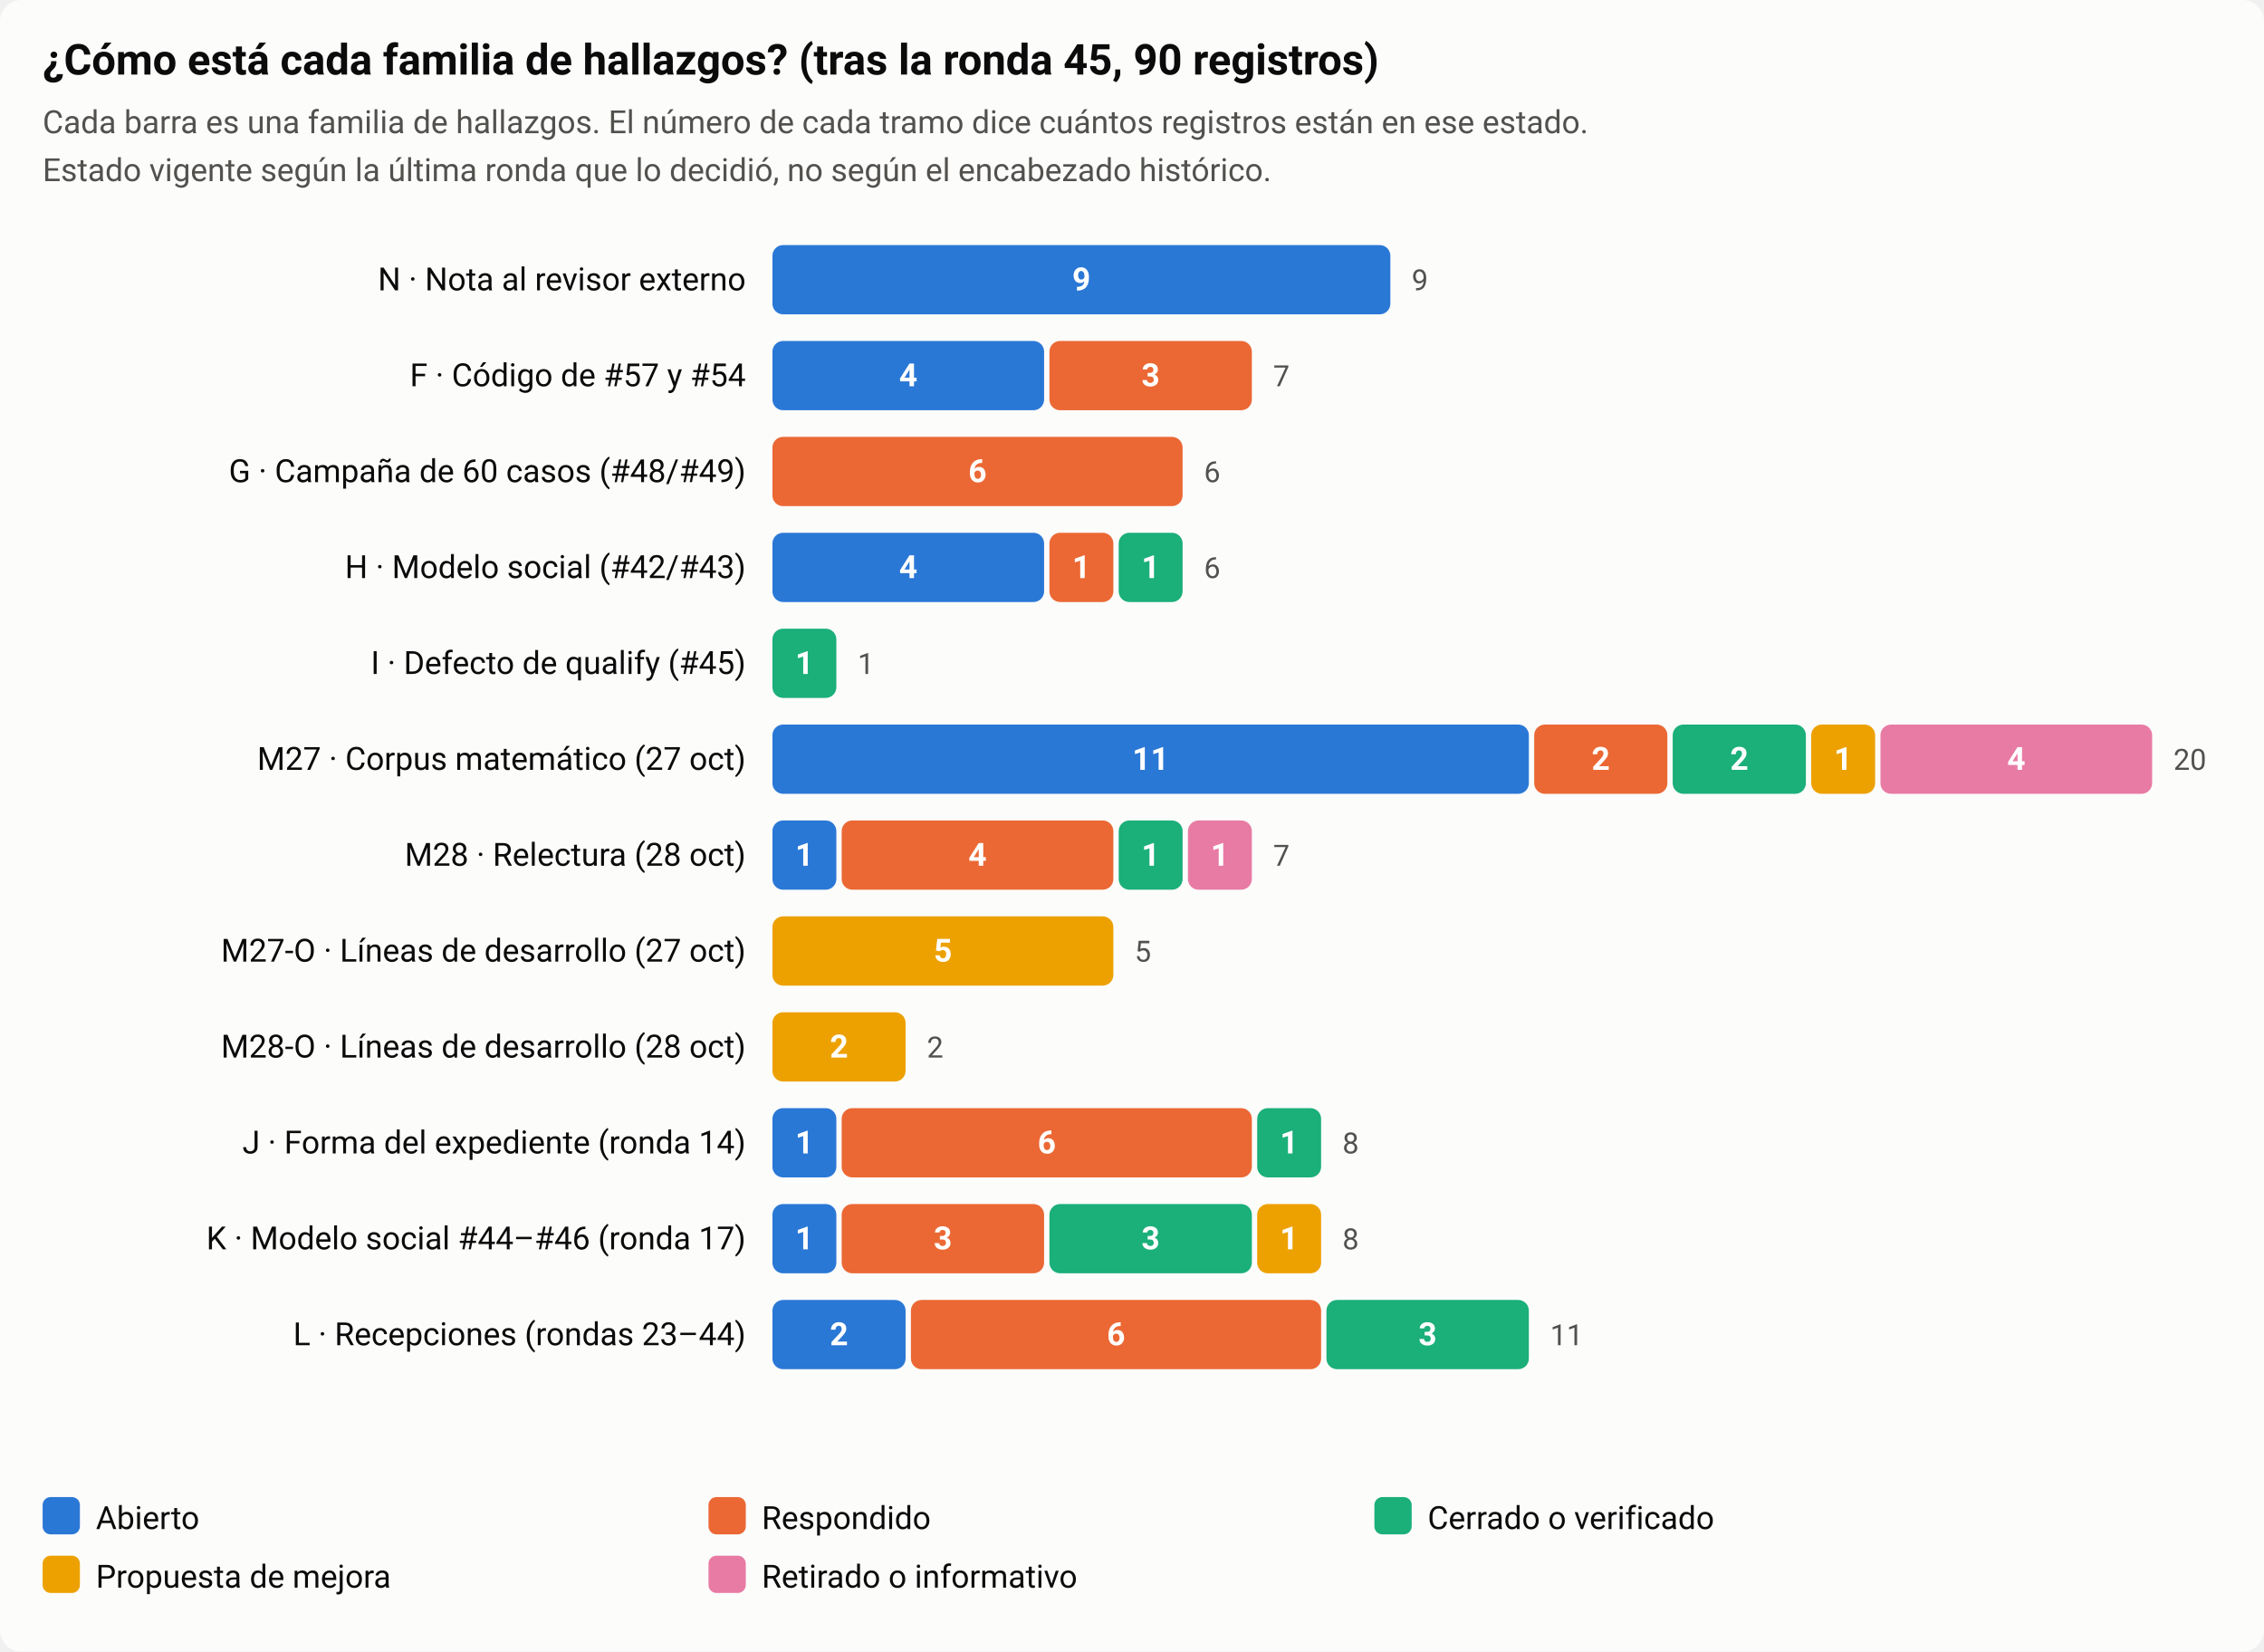
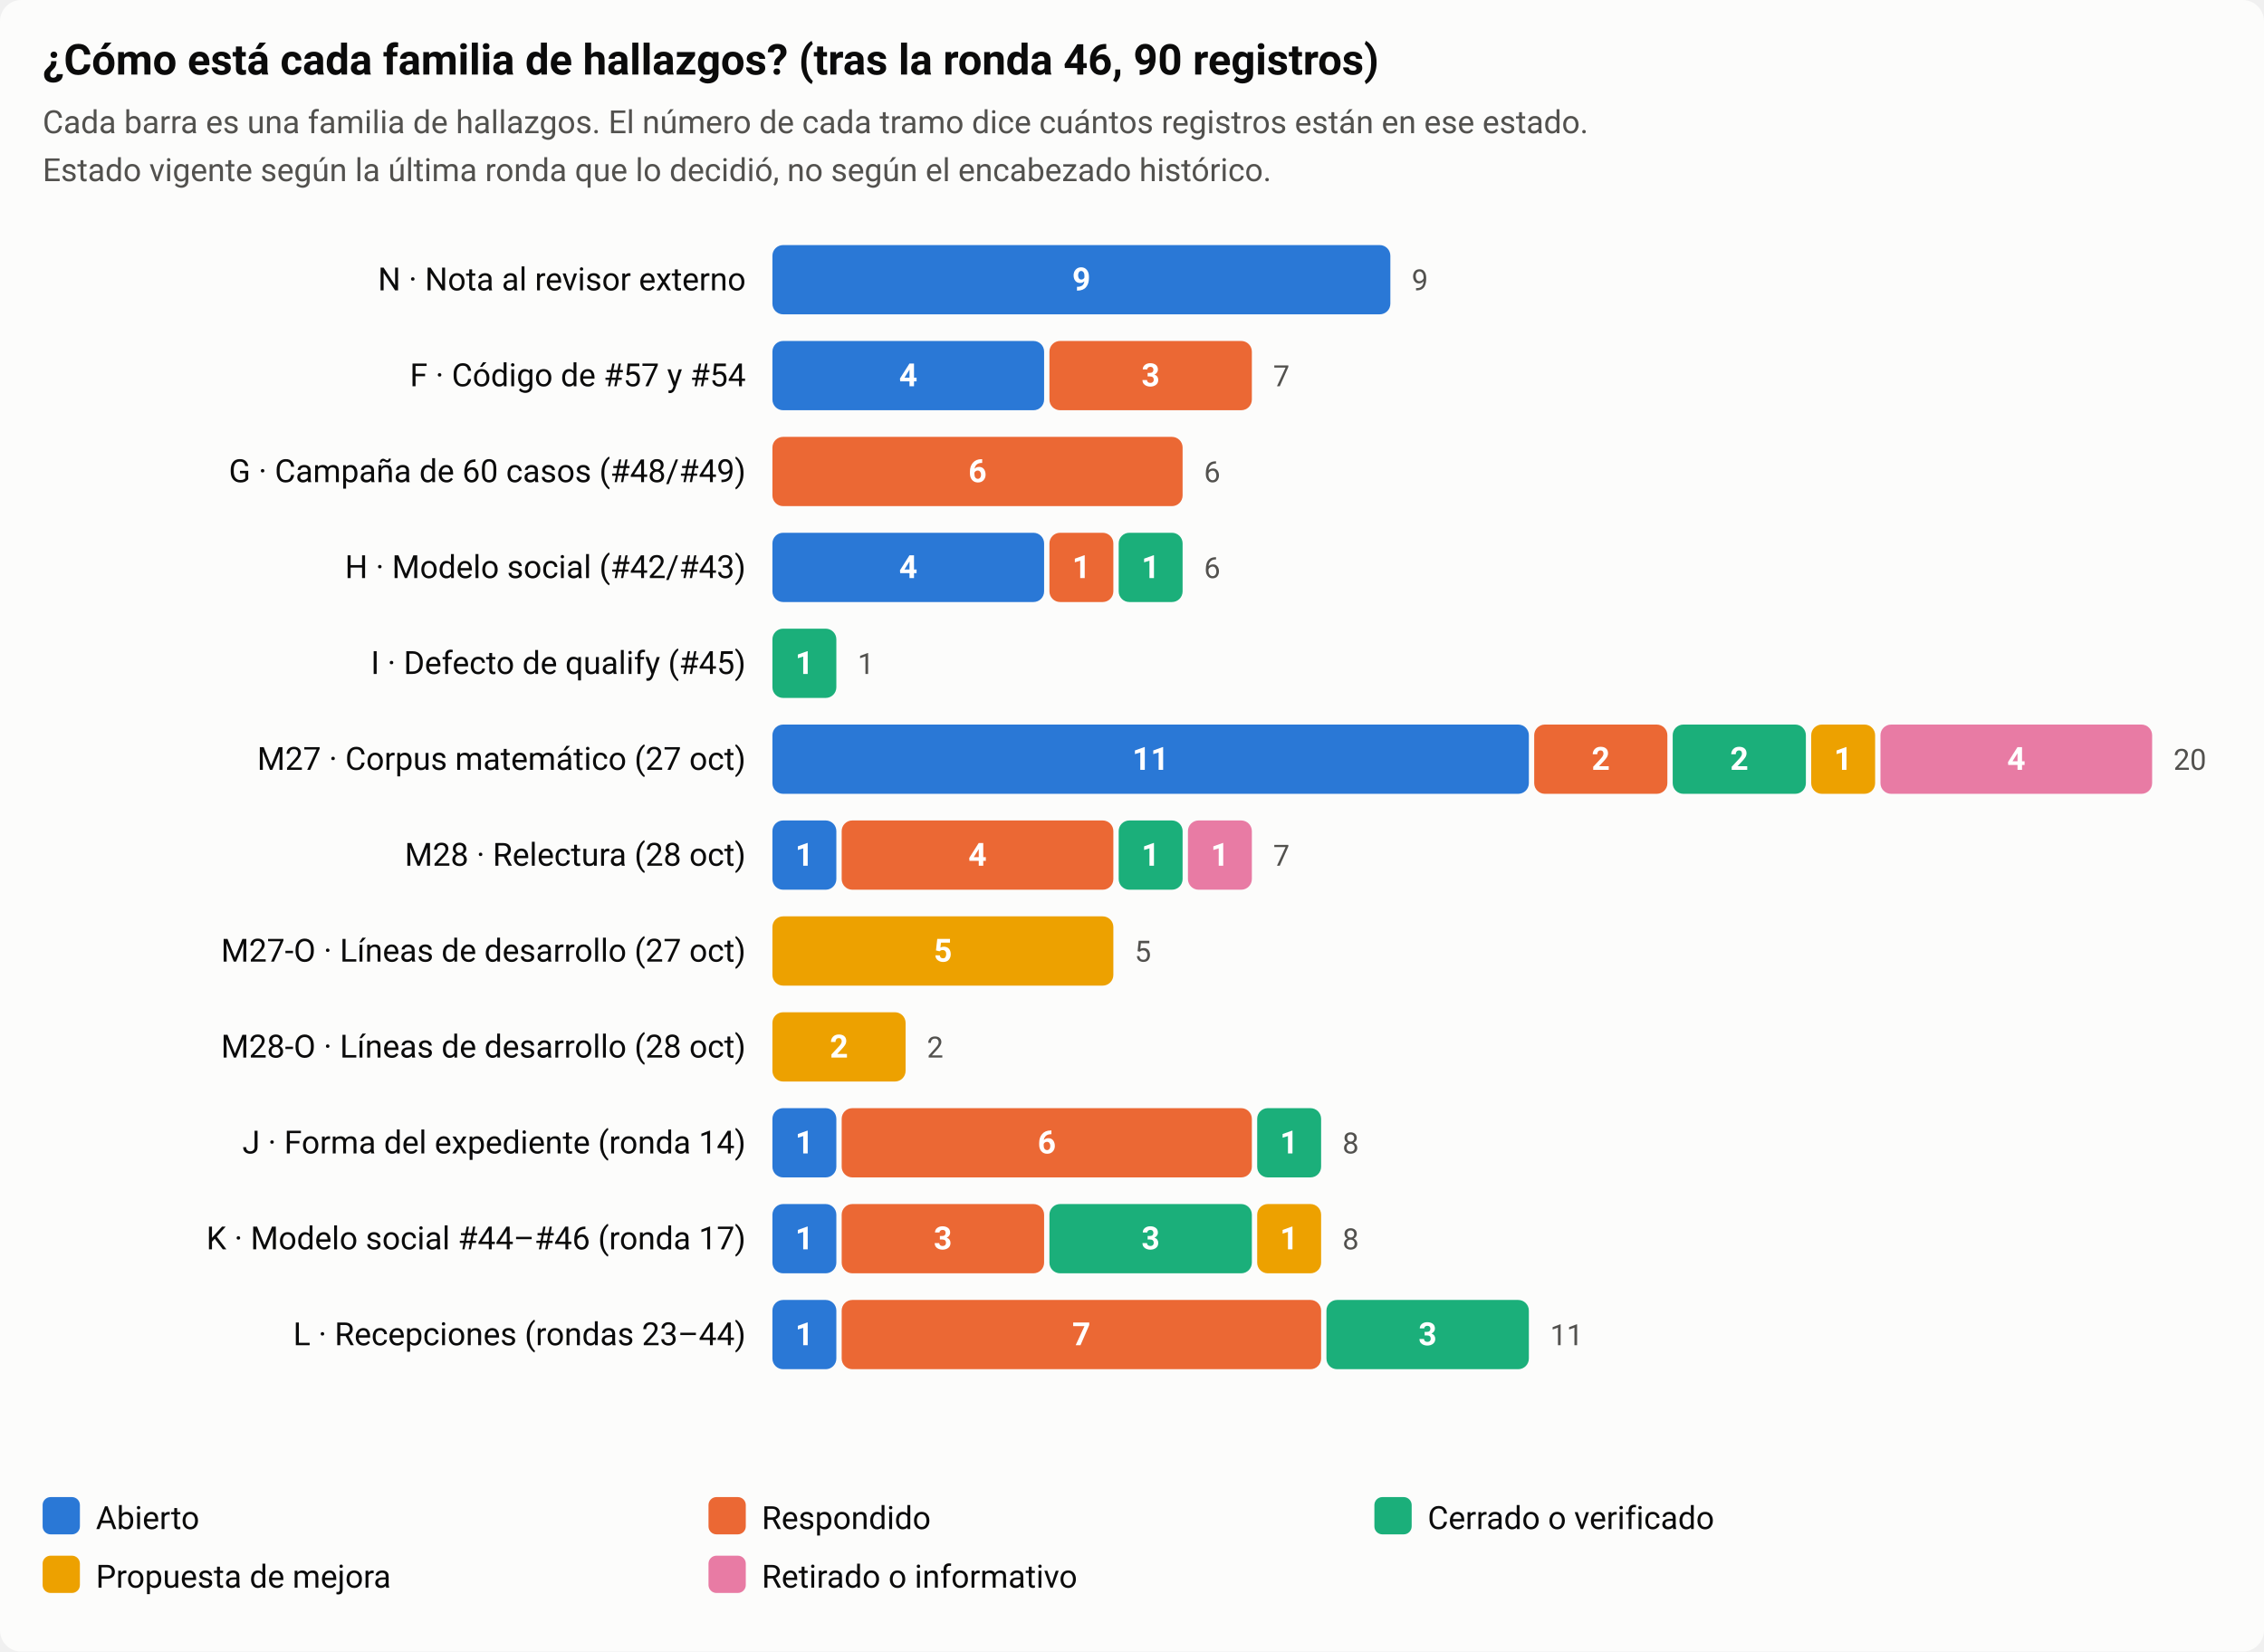
<svg xmlns="http://www.w3.org/2000/svg" viewBox="0 0 850 620" width="850" height="620" role="img" aria-label="Estado de los 79 registros de la auditoría por familia">
  <style>
  .ink{fill:#0b0b0b}.ink2{fill:#52514e}.bg{fill:#fcfcfb}.grid{stroke:#e4e3df}
  .s0{fill:#2a78d6}.s1{fill:#eb6834}.s2{fill:#1baf7a}.s3{fill:#eda100}.s4{fill:#e87ba4}
  .a0{fill:#2a78d6}.a1{fill:#eb6834}.a0s{stroke:#2a78d6}.a1s{stroke:#eb6834}
  text{font-family:system-ui,-apple-system,Segoe UI,Roboto,sans-serif}
  @media (prefers-color-scheme: dark){
    .ink{fill:#f0efec}.ink2{fill:#c3c2b7}.bg{fill:#1a1a19}.grid{stroke:#383835}
    .s0{fill:#3987e5}.s1{fill:#d95926}.s2{fill:#199e70}.s3{fill:#c98500}.s4{fill:#d55181}
    .a0{fill:#3987e5}.a1{fill:#d95926}.a0s{stroke:#3987e5}.a1s{stroke:#d95926}
  }
</style>
  <rect class="bg" width="850" height="620" rx="8" />
-   <text class="ink" x="16" y="28" font-size="16" font-weight="600">¿Cómo está cada familia de hallazgos? (tras la ronda 45, 90 registros)</text>
+   <text class="ink" x="16" y="28" font-size="16" font-weight="600">¿Cómo está cada familia de hallazgos? (tras la ronda 46, 90 registros)</text>
  <text class="ink2" x="16" y="50" font-size="12">Cada barra es una familia de hallazgos. El número de cada tramo dice cuántos registros están en ese estado.</text>
  <text class="ink2" x="16" y="68" font-size="12">Estado vigente según la última ronda que lo decidió, no según el encabezado histórico.</text>
  <text class="ink" x="280" y="109" font-size="12" text-anchor="end">N · Nota al revisor externo</text>
  <rect class="s0" x="290" y="92" width="232" height="26" rx="4" />
  <text x="406.0" y="109" font-size="12" font-weight="600" text-anchor="middle" fill="#fff">9</text>
  <text class="ink2" x="530" y="109" font-size="11">9</text>
  <text class="ink" x="280" y="145" font-size="12" text-anchor="end">F · Código de #57 y #54</text>
  <rect class="s0" x="290" y="128" width="102" height="26" rx="4" />
  <text x="341.0" y="145" font-size="12" font-weight="600" text-anchor="middle" fill="#fff">4</text>
  <rect class="s1" x="394" y="128" width="76" height="26" rx="4" />
  <text x="432.0" y="145" font-size="12" font-weight="600" text-anchor="middle" fill="#fff">3</text>
  <text class="ink2" x="478" y="145" font-size="11">7</text>
  <text class="ink" x="280" y="181" font-size="12" text-anchor="end">G · Campaña de 60 casos (#48/#49)</text>
  <rect class="s1" x="290" y="164" width="154" height="26" rx="4" />
  <text x="367.0" y="181" font-size="12" font-weight="600" text-anchor="middle" fill="#fff">6</text>
  <text class="ink2" x="452" y="181" font-size="11">6</text>
  <text class="ink" x="280" y="217" font-size="12" text-anchor="end">H · Modelo social (#42/#43)</text>
  <rect class="s0" x="290" y="200" width="102" height="26" rx="4" />
  <text x="341.0" y="217" font-size="12" font-weight="600" text-anchor="middle" fill="#fff">4</text>
  <rect class="s1" x="394" y="200" width="24" height="26" rx="4" />
  <text x="406.0" y="217" font-size="12" font-weight="600" text-anchor="middle" fill="#fff">1</text>
  <rect class="s2" x="420" y="200" width="24" height="26" rx="4" />
  <text x="432.0" y="217" font-size="12" font-weight="600" text-anchor="middle" fill="#fff">1</text>
  <text class="ink2" x="452" y="217" font-size="11">6</text>
  <text class="ink" x="280" y="253" font-size="12" text-anchor="end">I · Defecto de qualify (#45)</text>
  <rect class="s2" x="290" y="236" width="24" height="26" rx="4" />
  <text x="302.0" y="253" font-size="12" font-weight="600" text-anchor="middle" fill="#fff">1</text>
  <text class="ink2" x="322" y="253" font-size="11">1</text>
  <text class="ink" x="280" y="289" font-size="12" text-anchor="end">M27 · Corpus matemático (27 oct)</text>
  <rect class="s0" x="290" y="272" width="284" height="26" rx="4" />
  <text x="432.0" y="289" font-size="12" font-weight="600" text-anchor="middle" fill="#fff">11</text>
  <rect class="s1" x="576" y="272" width="50" height="26" rx="4" />
  <text x="601.0" y="289" font-size="12" font-weight="600" text-anchor="middle" fill="#fff">2</text>
  <rect class="s2" x="628" y="272" width="50" height="26" rx="4" />
  <text x="653.0" y="289" font-size="12" font-weight="600" text-anchor="middle" fill="#fff">2</text>
  <rect class="s3" x="680" y="272" width="24" height="26" rx="4" />
  <text x="692.0" y="289" font-size="12" font-weight="600" text-anchor="middle" fill="#fff">1</text>
  <rect class="s4" x="706" y="272" width="102" height="26" rx="4" />
  <text x="757.0" y="289" font-size="12" font-weight="600" text-anchor="middle" fill="#fff">4</text>
  <text class="ink2" x="816" y="289" font-size="11">20</text>
  <text class="ink" x="280" y="325" font-size="12" text-anchor="end">M28 · Relectura (28 oct)</text>
  <rect class="s0" x="290" y="308" width="24" height="26" rx="4" />
  <text x="302.0" y="325" font-size="12" font-weight="600" text-anchor="middle" fill="#fff">1</text>
  <rect class="s1" x="316" y="308" width="102" height="26" rx="4" />
  <text x="367.0" y="325" font-size="12" font-weight="600" text-anchor="middle" fill="#fff">4</text>
  <rect class="s2" x="420" y="308" width="24" height="26" rx="4" />
  <text x="432.0" y="325" font-size="12" font-weight="600" text-anchor="middle" fill="#fff">1</text>
  <rect class="s4" x="446" y="308" width="24" height="26" rx="4" />
  <text x="458.0" y="325" font-size="12" font-weight="600" text-anchor="middle" fill="#fff">1</text>
  <text class="ink2" x="478" y="325" font-size="11">7</text>
  <text class="ink" x="280" y="361" font-size="12" text-anchor="end">M27-O · Líneas de desarrollo (27 oct)</text>
  <rect class="s3" x="290" y="344" width="128" height="26" rx="4" />
  <text x="354.0" y="361" font-size="12" font-weight="600" text-anchor="middle" fill="#fff">5</text>
  <text class="ink2" x="426" y="361" font-size="11">5</text>
  <text class="ink" x="280" y="397" font-size="12" text-anchor="end">M28-O · Líneas de desarrollo (28 oct)</text>
  <rect class="s3" x="290" y="380" width="50" height="26" rx="4" />
  <text x="315.0" y="397" font-size="12" font-weight="600" text-anchor="middle" fill="#fff">2</text>
  <text class="ink2" x="348" y="397" font-size="11">2</text>
  <text class="ink" x="280" y="433" font-size="12" text-anchor="end">J · Forma del expediente (ronda 14)</text>
  <rect class="s0" x="290" y="416" width="24" height="26" rx="4" />
  <text x="302.0" y="433" font-size="12" font-weight="600" text-anchor="middle" fill="#fff">1</text>
  <rect class="s1" x="316" y="416" width="154" height="26" rx="4" />
  <text x="393.0" y="433" font-size="12" font-weight="600" text-anchor="middle" fill="#fff">6</text>
  <rect class="s2" x="472" y="416" width="24" height="26" rx="4" />
  <text x="484.0" y="433" font-size="12" font-weight="600" text-anchor="middle" fill="#fff">1</text>
  <text class="ink2" x="504" y="433" font-size="11">8</text>
  <text class="ink" x="280" y="469" font-size="12" text-anchor="end">K · Modelo social #44–#46 (ronda 17)</text>
  <rect class="s0" x="290" y="452" width="24" height="26" rx="4" />
  <text x="302.0" y="469" font-size="12" font-weight="600" text-anchor="middle" fill="#fff">1</text>
  <rect class="s1" x="316" y="452" width="76" height="26" rx="4" />
  <text x="354.0" y="469" font-size="12" font-weight="600" text-anchor="middle" fill="#fff">3</text>
  <rect class="s2" x="394" y="452" width="76" height="26" rx="4" />
  <text x="432.0" y="469" font-size="12" font-weight="600" text-anchor="middle" fill="#fff">3</text>
  <rect class="s3" x="472" y="452" width="24" height="26" rx="4" />
  <text x="484.0" y="469" font-size="12" font-weight="600" text-anchor="middle" fill="#fff">1</text>
  <text class="ink2" x="504" y="469" font-size="11">8</text>
  <text class="ink" x="280" y="505" font-size="12" text-anchor="end">L · Recepciones (rondas 23–44)</text>
-   <rect class="s0" x="290" y="488" width="50" height="26" rx="4" />
-   <text x="315.0" y="505" font-size="12" font-weight="600" text-anchor="middle" fill="#fff">2</text>
-   <rect class="s1" x="342" y="488" width="154" height="26" rx="4" />
-   <text x="419.0" y="505" font-size="12" font-weight="600" text-anchor="middle" fill="#fff">6</text>
+   <rect class="s0" x="290" y="488" width="24" height="26" rx="4" />
+   <text x="302.0" y="505" font-size="12" font-weight="600" text-anchor="middle" fill="#fff">1</text>
+   <rect class="s1" x="316" y="488" width="180" height="26" rx="4" />
+   <text x="406.0" y="505" font-size="12" font-weight="600" text-anchor="middle" fill="#fff">7</text>
  <rect class="s2" x="498" y="488" width="76" height="26" rx="4" />
  <text x="536.0" y="505" font-size="12" font-weight="600" text-anchor="middle" fill="#fff">3</text>
  <text class="ink2" x="582" y="505" font-size="11">11</text>
  <rect class="s0" x="16" y="562" width="14" height="14" rx="3" />
  <text class="ink" x="36" y="574" font-size="12">Abierto</text>
  <rect class="s1" x="266" y="562" width="14" height="14" rx="3" />
  <text class="ink" x="286" y="574" font-size="12">Respondido</text>
  <rect class="s2" x="516" y="562" width="14" height="14" rx="3" />
  <text class="ink" x="536" y="574" font-size="12">Cerrado o verificado</text>
  <rect class="s3" x="16" y="584" width="14" height="14" rx="3" />
  <text class="ink" x="36" y="596" font-size="12">Propuesta de mejora</text>
  <rect class="s4" x="266" y="584" width="14" height="14" rx="3" />
  <text class="ink" x="286" y="596" font-size="12">Retirado o informativo</text>
</svg>
